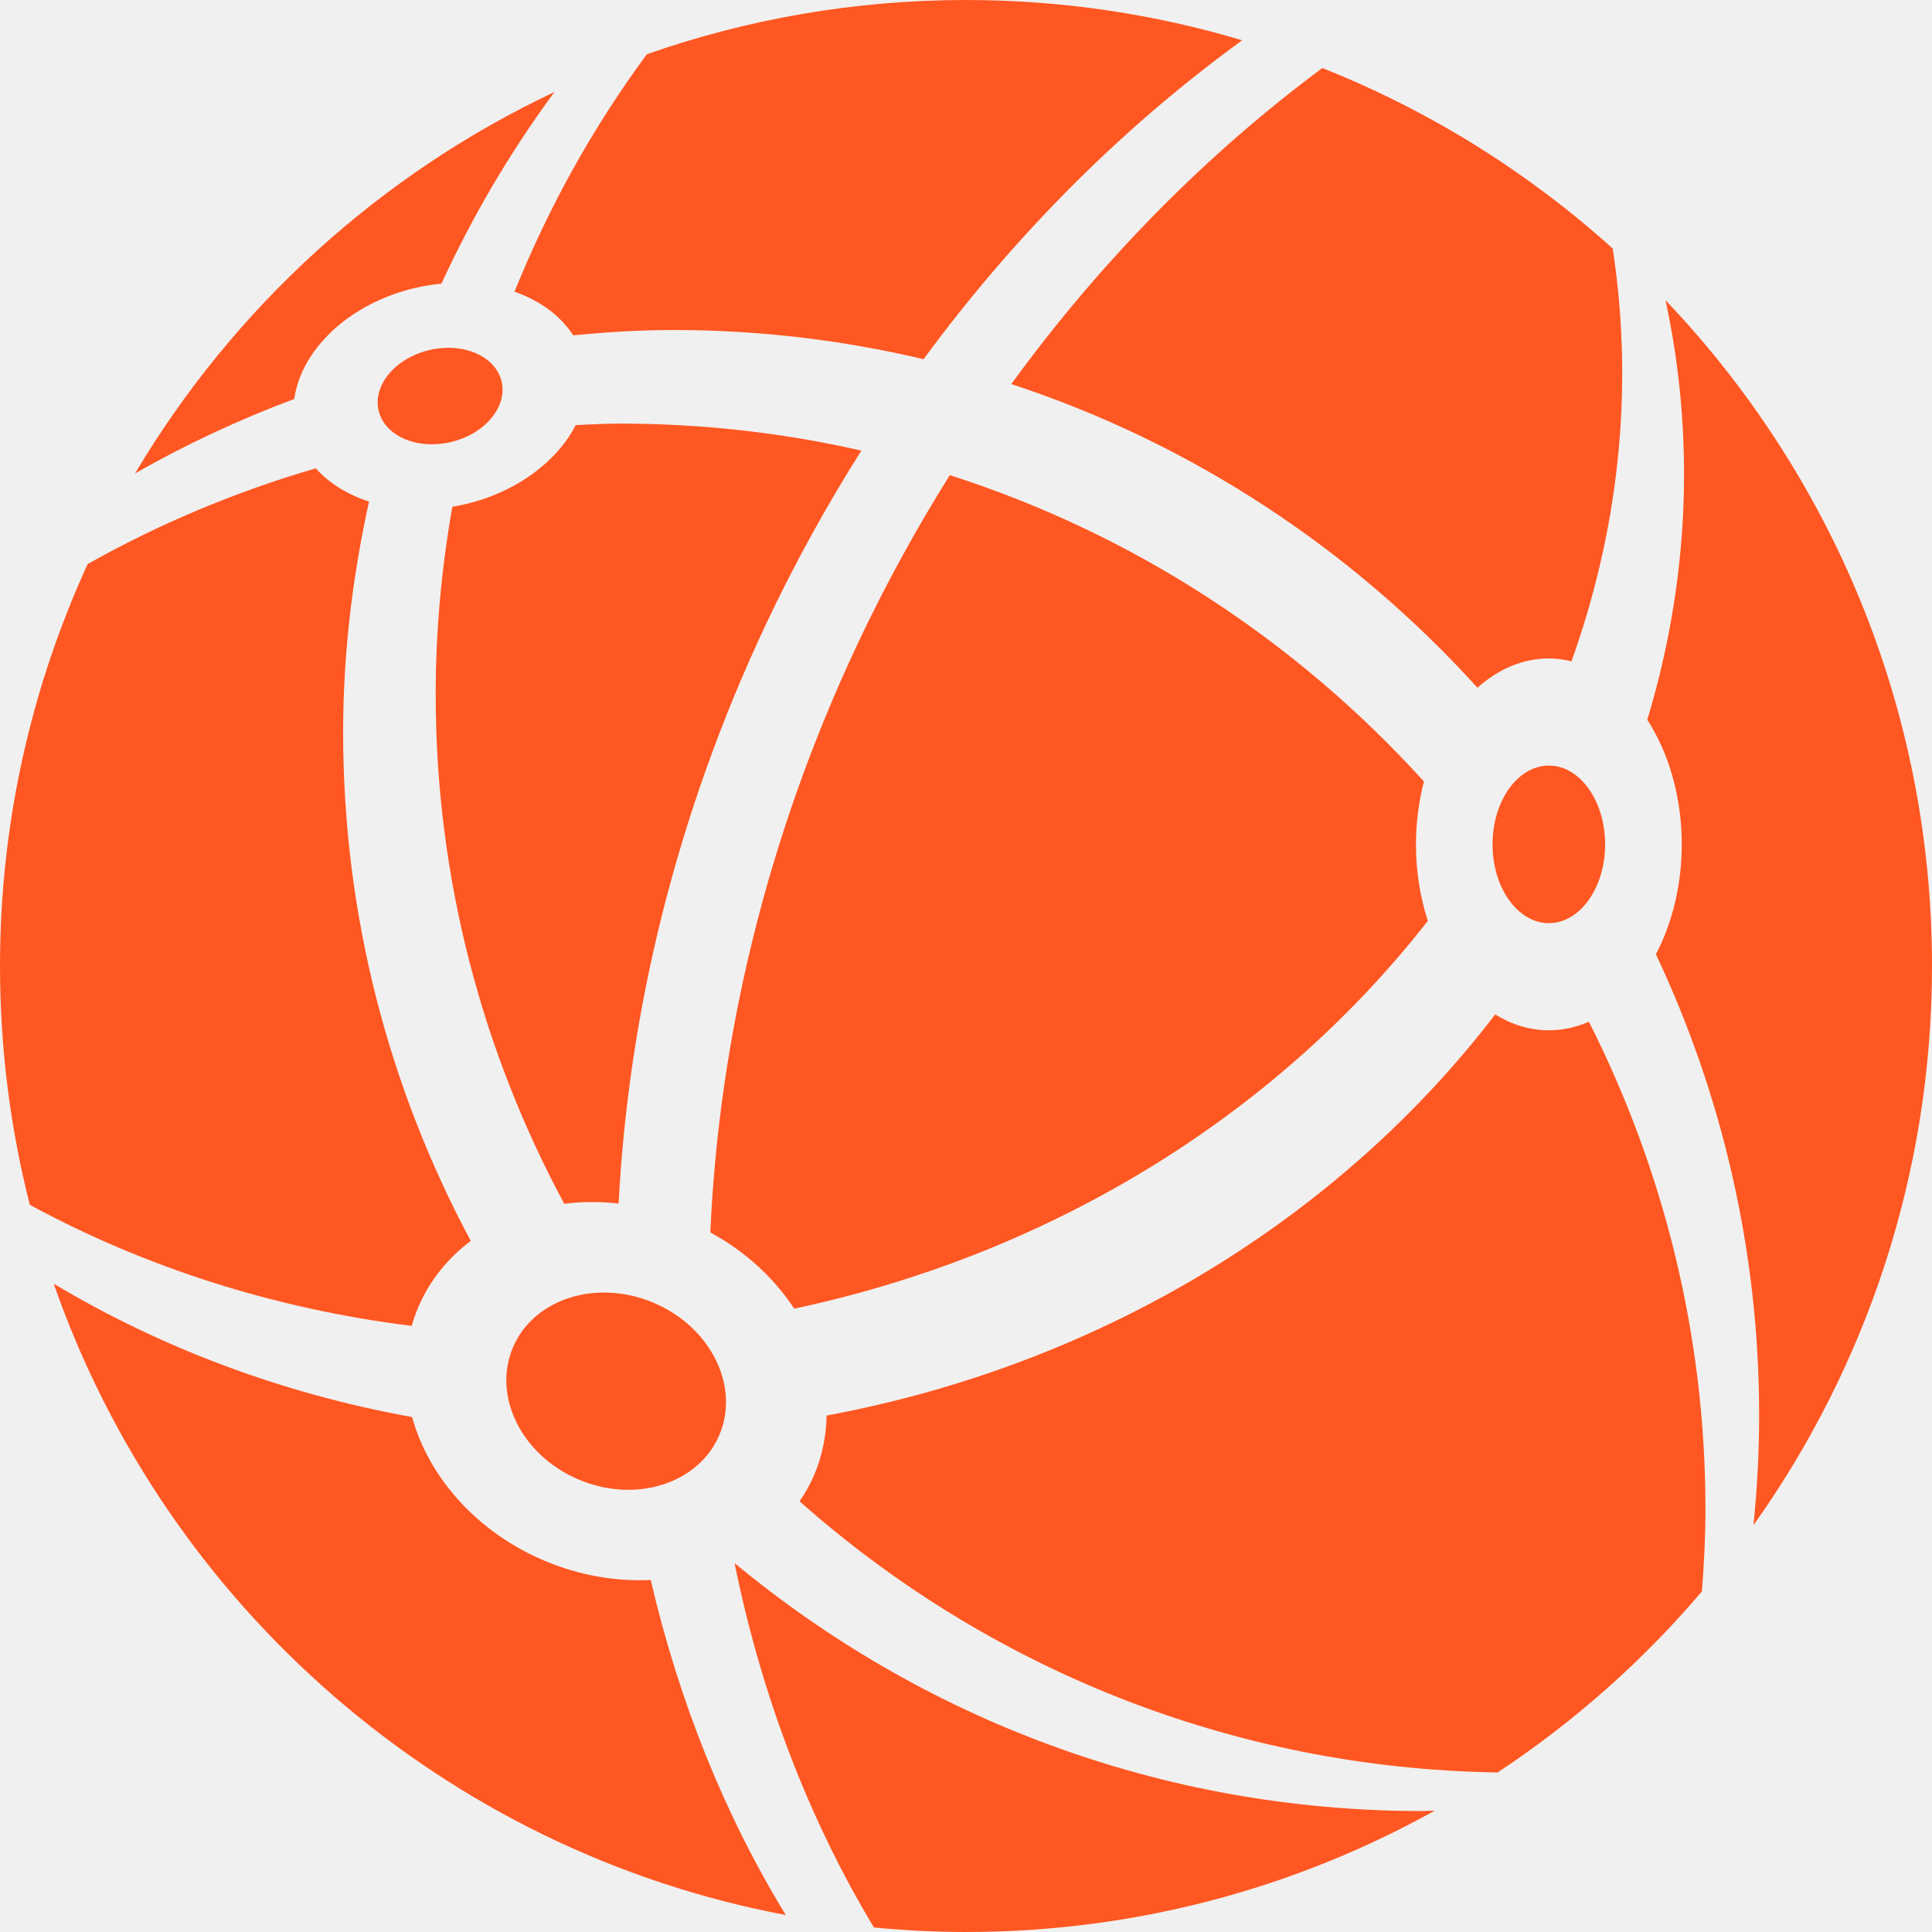
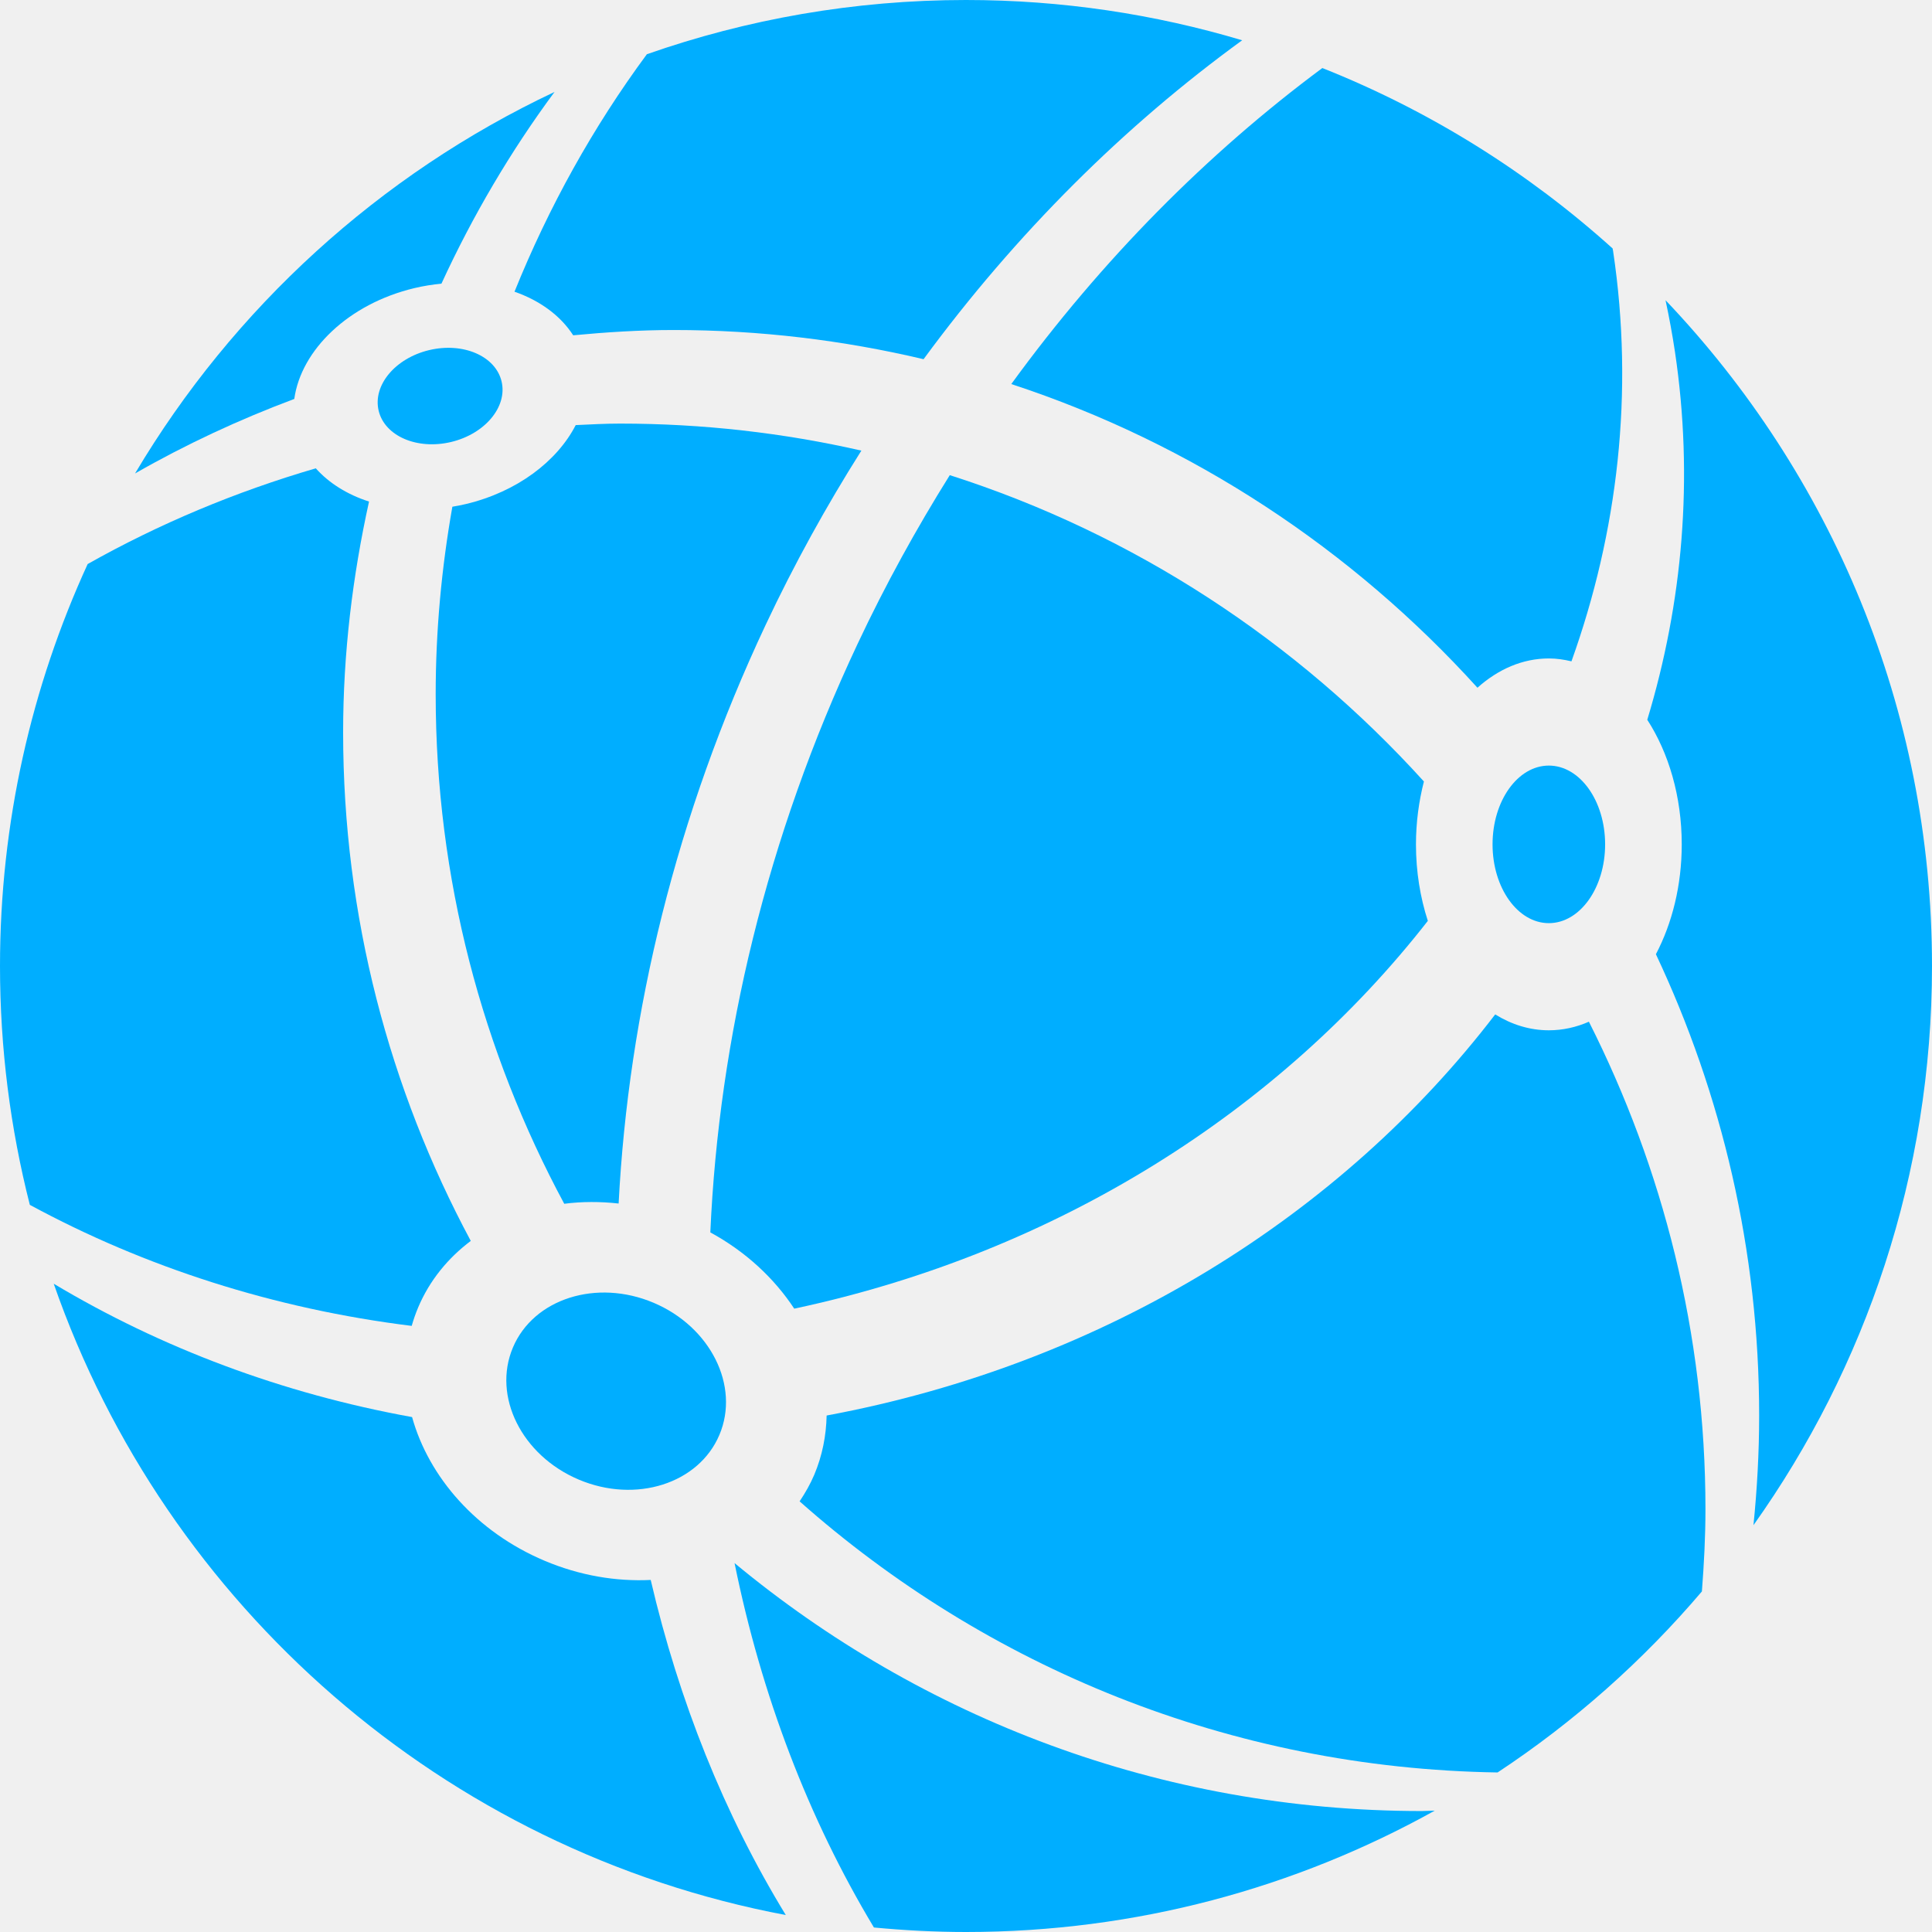
<svg xmlns="http://www.w3.org/2000/svg" width="140" height="140" viewBox="0 0 140 140" fill="none">
  <g clip-path="url(#clip0_109_2)">
-     <path d="M73.281 27.831C86.41 32.136 97.992 39.823 107.062 49.836C108.556 48.498 110.328 47.714 112.235 47.714C112.795 47.714 113.342 47.795 113.874 47.923C117.232 38.552 118.425 28.456 116.891 18.191C116.883 18.128 116.865 18.068 116.856 18.004C110.728 12.481 103.62 8.028 95.822 4.93C87.496 11.111 79.845 18.812 73.281 27.831Z" fill="#FF5722" />
-     <path d="M41.536 24.297C43.937 24.071 46.358 23.914 48.819 23.914C55.055 23.914 61.112 24.654 66.925 26.029C73.644 16.885 81.489 9.111 90.013 2.919C83.673 1.026 76.956 0 69.999 0C61.893 0 54.115 1.394 46.875 3.929C42.985 9.195 39.77 14.98 37.283 21.138C39.118 21.778 40.616 22.869 41.536 24.297Z" fill="#FF5722" />
-     <path d="M33.758 36.525C33.43 36.603 33.104 36.666 32.78 36.719C32.001 41.136 31.571 45.673 31.571 50.313C31.571 63.679 34.969 76.233 40.887 87.23C42.163 87.064 43.489 87.064 44.828 87.212C45.54 73.406 48.981 59.103 55.479 45.288C57.561 40.861 59.891 36.652 62.419 32.653C56.794 31.371 50.939 30.695 44.923 30.695C43.847 30.695 42.784 30.756 41.718 30.804C40.376 33.421 37.468 35.642 33.758 36.525Z" fill="#FF5722" />
-     <path d="M68.825 34.431C66.4 38.309 64.155 42.38 62.144 46.658C55.531 60.716 52.095 75.274 51.473 89.304C54.038 90.698 56.103 92.628 57.554 94.83C76.67 90.758 92.769 80.435 103.466 66.731C102.918 65.039 102.606 63.166 102.606 61.188C102.606 59.586 102.818 58.054 103.182 56.63C93.978 46.468 82.192 38.703 68.825 34.431Z" fill="#FF5722" />
-     <path d="M30.303 94.738C31.132 92.778 32.464 91.164 34.114 89.921C28.227 78.942 24.864 66.407 24.864 53.077C24.864 47.324 25.552 41.74 26.741 36.345C25.178 35.841 23.845 35.016 22.883 33.936C17.07 35.635 11.525 37.958 6.352 40.873C2.286 49.744 0 59.604 0 70.001C0 75.976 0.753 81.773 2.161 87.307C10.484 91.821 19.869 94.846 29.834 96.079C29.963 95.628 30.116 95.18 30.303 94.738Z" fill="#FF5722" />
-     <path d="M112.235 74.659C110.851 74.659 109.536 74.245 108.348 73.508C97.267 87.986 80.201 98.794 59.901 102.574C59.87 104.028 59.59 105.479 59.003 106.87C58.712 107.555 58.347 108.19 57.943 108.794C71.453 120.769 89.117 128.143 108.521 128.439C114.059 124.782 119.043 120.358 123.326 115.321C123.478 113.35 123.584 111.366 123.584 109.355C123.584 96.638 120.503 84.663 115.138 74.037C114.221 74.439 113.246 74.659 112.235 74.659Z" fill="#FF5722" />
-     <path d="M53.229 113.268C55.171 122.836 58.576 131.772 63.328 139.674C65.526 139.88 67.748 140 70.001 140C82.332 140 93.908 136.801 103.97 131.205C103.651 131.208 103.339 131.235 103.022 131.235C84.087 131.233 66.749 124.474 53.229 113.268Z" fill="#FF5722" />
-     <path d="M39.46 113.097C34.519 111.01 31.068 107.032 29.861 102.687C20.459 100.985 11.661 97.671 3.893 93.023C12.027 116.379 32.179 134.097 56.942 138.772C52.48 131.475 49.199 123.265 47.153 114.489C44.652 114.611 42.015 114.177 39.46 113.097Z" fill="#FF5722" />
-     <path d="M30.032 20.877C30.689 20.72 31.343 20.618 31.988 20.555C34.253 15.632 36.994 10.975 40.184 6.662C27.499 12.644 16.906 22.321 9.786 34.309C13.455 32.207 17.317 30.409 21.325 28.909C21.817 25.351 25.266 22.012 30.032 20.877Z" fill="#FF5722" />
-     <path d="M140 70.001C140 51.293 132.647 34.313 120.691 21.755C120.954 22.987 121.185 24.233 121.374 25.495C122.74 34.646 121.936 43.665 119.368 52.157C120.914 54.547 121.865 57.709 121.865 61.188C121.865 64.168 121.166 66.915 119.993 69.146C124.772 79.295 127.475 90.614 127.475 102.576C127.475 105.259 127.326 107.904 127.063 110.52C135.197 99.081 140 85.106 140 70.001Z" fill="#FF5722" />
-     <path d="M41.941 107.218C46.073 108.965 50.636 107.512 52.132 103.973C53.628 100.434 51.491 96.149 47.358 94.402C43.226 92.655 38.663 94.108 37.167 97.647C35.671 101.186 37.808 105.471 41.941 107.218Z" fill="#FF5722" />
-     <path d="M112.235 66.895C114.487 66.895 116.313 64.339 116.313 61.186C116.313 58.033 114.487 55.477 112.235 55.477C109.982 55.477 108.156 58.033 108.156 61.186C108.156 64.339 109.982 66.895 112.235 66.895Z" fill="#FF5722" />
-     <path d="M32.686 32.029C35.146 31.442 36.785 29.476 36.346 27.637C35.908 25.799 33.559 24.784 31.099 25.37C28.639 25.956 27 27.922 27.438 29.761C27.877 31.6 30.226 32.615 32.686 32.029Z" fill="#FF5722" />
+     <path d="M73.281 27.831C86.41 32.136 97.992 39.823 107.062 49.836C108.556 48.498 110.328 47.714 112.235 47.714C112.795 47.714 113.342 47.795 113.874 47.923C117.232 38.552 118.425 28.456 116.891 18.191C116.883 18.128 116.865 18.068 116.856 18.004C110.728 12.481 103.62 8.028 95.822 4.93C87.496 11.111 79.845 18.812 73.281 27.831Z" fill="#00aeff" />
+     <path d="M41.536 24.297C43.937 24.071 46.358 23.914 48.819 23.914C55.055 23.914 61.112 24.654 66.925 26.029C73.644 16.885 81.489 9.111 90.013 2.919C83.673 1.026 76.956 0 69.999 0C61.893 0 54.115 1.394 46.875 3.929C42.985 9.195 39.77 14.98 37.283 21.138C39.118 21.778 40.616 22.869 41.536 24.297Z" fill="#00aeff" />
+     <path d="M33.758 36.525C33.43 36.603 33.104 36.666 32.78 36.719C32.001 41.136 31.571 45.673 31.571 50.313C31.571 63.679 34.969 76.233 40.887 87.23C42.163 87.064 43.489 87.064 44.828 87.212C45.54 73.406 48.981 59.103 55.479 45.288C57.561 40.861 59.891 36.652 62.419 32.653C56.794 31.371 50.939 30.695 44.923 30.695C43.847 30.695 42.784 30.756 41.718 30.804C40.376 33.421 37.468 35.642 33.758 36.525Z" fill="#00aeff" />
+     <path d="M68.825 34.431C66.4 38.309 64.155 42.38 62.144 46.658C55.531 60.716 52.095 75.274 51.473 89.304C54.038 90.698 56.103 92.628 57.554 94.83C76.67 90.758 92.769 80.435 103.466 66.731C102.918 65.039 102.606 63.166 102.606 61.188C102.606 59.586 102.818 58.054 103.182 56.63C93.978 46.468 82.192 38.703 68.825 34.431Z" fill="#00aeff" />
+     <path d="M30.303 94.738C31.132 92.778 32.464 91.164 34.114 89.921C28.227 78.942 24.864 66.407 24.864 53.077C24.864 47.324 25.552 41.74 26.741 36.345C25.178 35.841 23.845 35.016 22.883 33.936C17.07 35.635 11.525 37.958 6.352 40.873C2.286 49.744 0 59.604 0 70.001C0 75.976 0.753 81.773 2.161 87.307C10.484 91.821 19.869 94.846 29.834 96.079C29.963 95.628 30.116 95.18 30.303 94.738Z" fill="#00aeff" />
+     <path d="M112.235 74.659C110.851 74.659 109.536 74.245 108.348 73.508C97.267 87.986 80.201 98.794 59.901 102.574C59.87 104.028 59.59 105.479 59.003 106.87C58.712 107.555 58.347 108.19 57.943 108.794C71.453 120.769 89.117 128.143 108.521 128.439C114.059 124.782 119.043 120.358 123.326 115.321C123.478 113.35 123.584 111.366 123.584 109.355C123.584 96.638 120.503 84.663 115.138 74.037C114.221 74.439 113.246 74.659 112.235 74.659Z" fill="#00aeff" />
+     <path d="M53.229 113.268C55.171 122.836 58.576 131.772 63.328 139.674C65.526 139.88 67.748 140 70.001 140C82.332 140 93.908 136.801 103.97 131.205C103.651 131.208 103.339 131.235 103.022 131.235C84.087 131.233 66.749 124.474 53.229 113.268Z" fill="#00aeff" />
+     <path d="M39.46 113.097C34.519 111.01 31.068 107.032 29.861 102.687C20.459 100.985 11.661 97.671 3.893 93.023C12.027 116.379 32.179 134.097 56.942 138.772C52.48 131.475 49.199 123.265 47.153 114.489C44.652 114.611 42.015 114.177 39.46 113.097Z" fill="#00aeff" />
+     <path d="M30.032 20.877C30.689 20.72 31.343 20.618 31.988 20.555C34.253 15.632 36.994 10.975 40.184 6.662C27.499 12.644 16.906 22.321 9.786 34.309C13.455 32.207 17.317 30.409 21.325 28.909C21.817 25.351 25.266 22.012 30.032 20.877Z" fill="#00aeff" />
+     <path d="M140 70.001C140 51.293 132.647 34.313 120.691 21.755C120.954 22.987 121.185 24.233 121.374 25.495C122.74 34.646 121.936 43.665 119.368 52.157C120.914 54.547 121.865 57.709 121.865 61.188C121.865 64.168 121.166 66.915 119.993 69.146C124.772 79.295 127.475 90.614 127.475 102.576C127.475 105.259 127.326 107.904 127.063 110.52C135.197 99.081 140 85.106 140 70.001Z" fill="#00aeff" />
+     <path d="M41.941 107.218C46.073 108.965 50.636 107.512 52.132 103.973C53.628 100.434 51.491 96.149 47.358 94.402C43.226 92.655 38.663 94.108 37.167 97.647C35.671 101.186 37.808 105.471 41.941 107.218Z" fill="#00aeff" />
+     <path d="M112.235 66.895C114.487 66.895 116.313 64.339 116.313 61.186C116.313 58.033 114.487 55.477 112.235 55.477C109.982 55.477 108.156 58.033 108.156 61.186C108.156 64.339 109.982 66.895 112.235 66.895Z" fill="#00aeff" />
+     <path d="M32.686 32.029C35.146 31.442 36.785 29.476 36.346 27.637C35.908 25.799 33.559 24.784 31.099 25.37C28.639 25.956 27 27.922 27.438 29.761C27.877 31.6 30.226 32.615 32.686 32.029Z" fill="#00aeff" />
  </g>
  <defs>
    <clipPath id="clip0_109_2">
      <rect width="140" height="140" fill="white" />
    </clipPath>
  </defs>
</svg>
